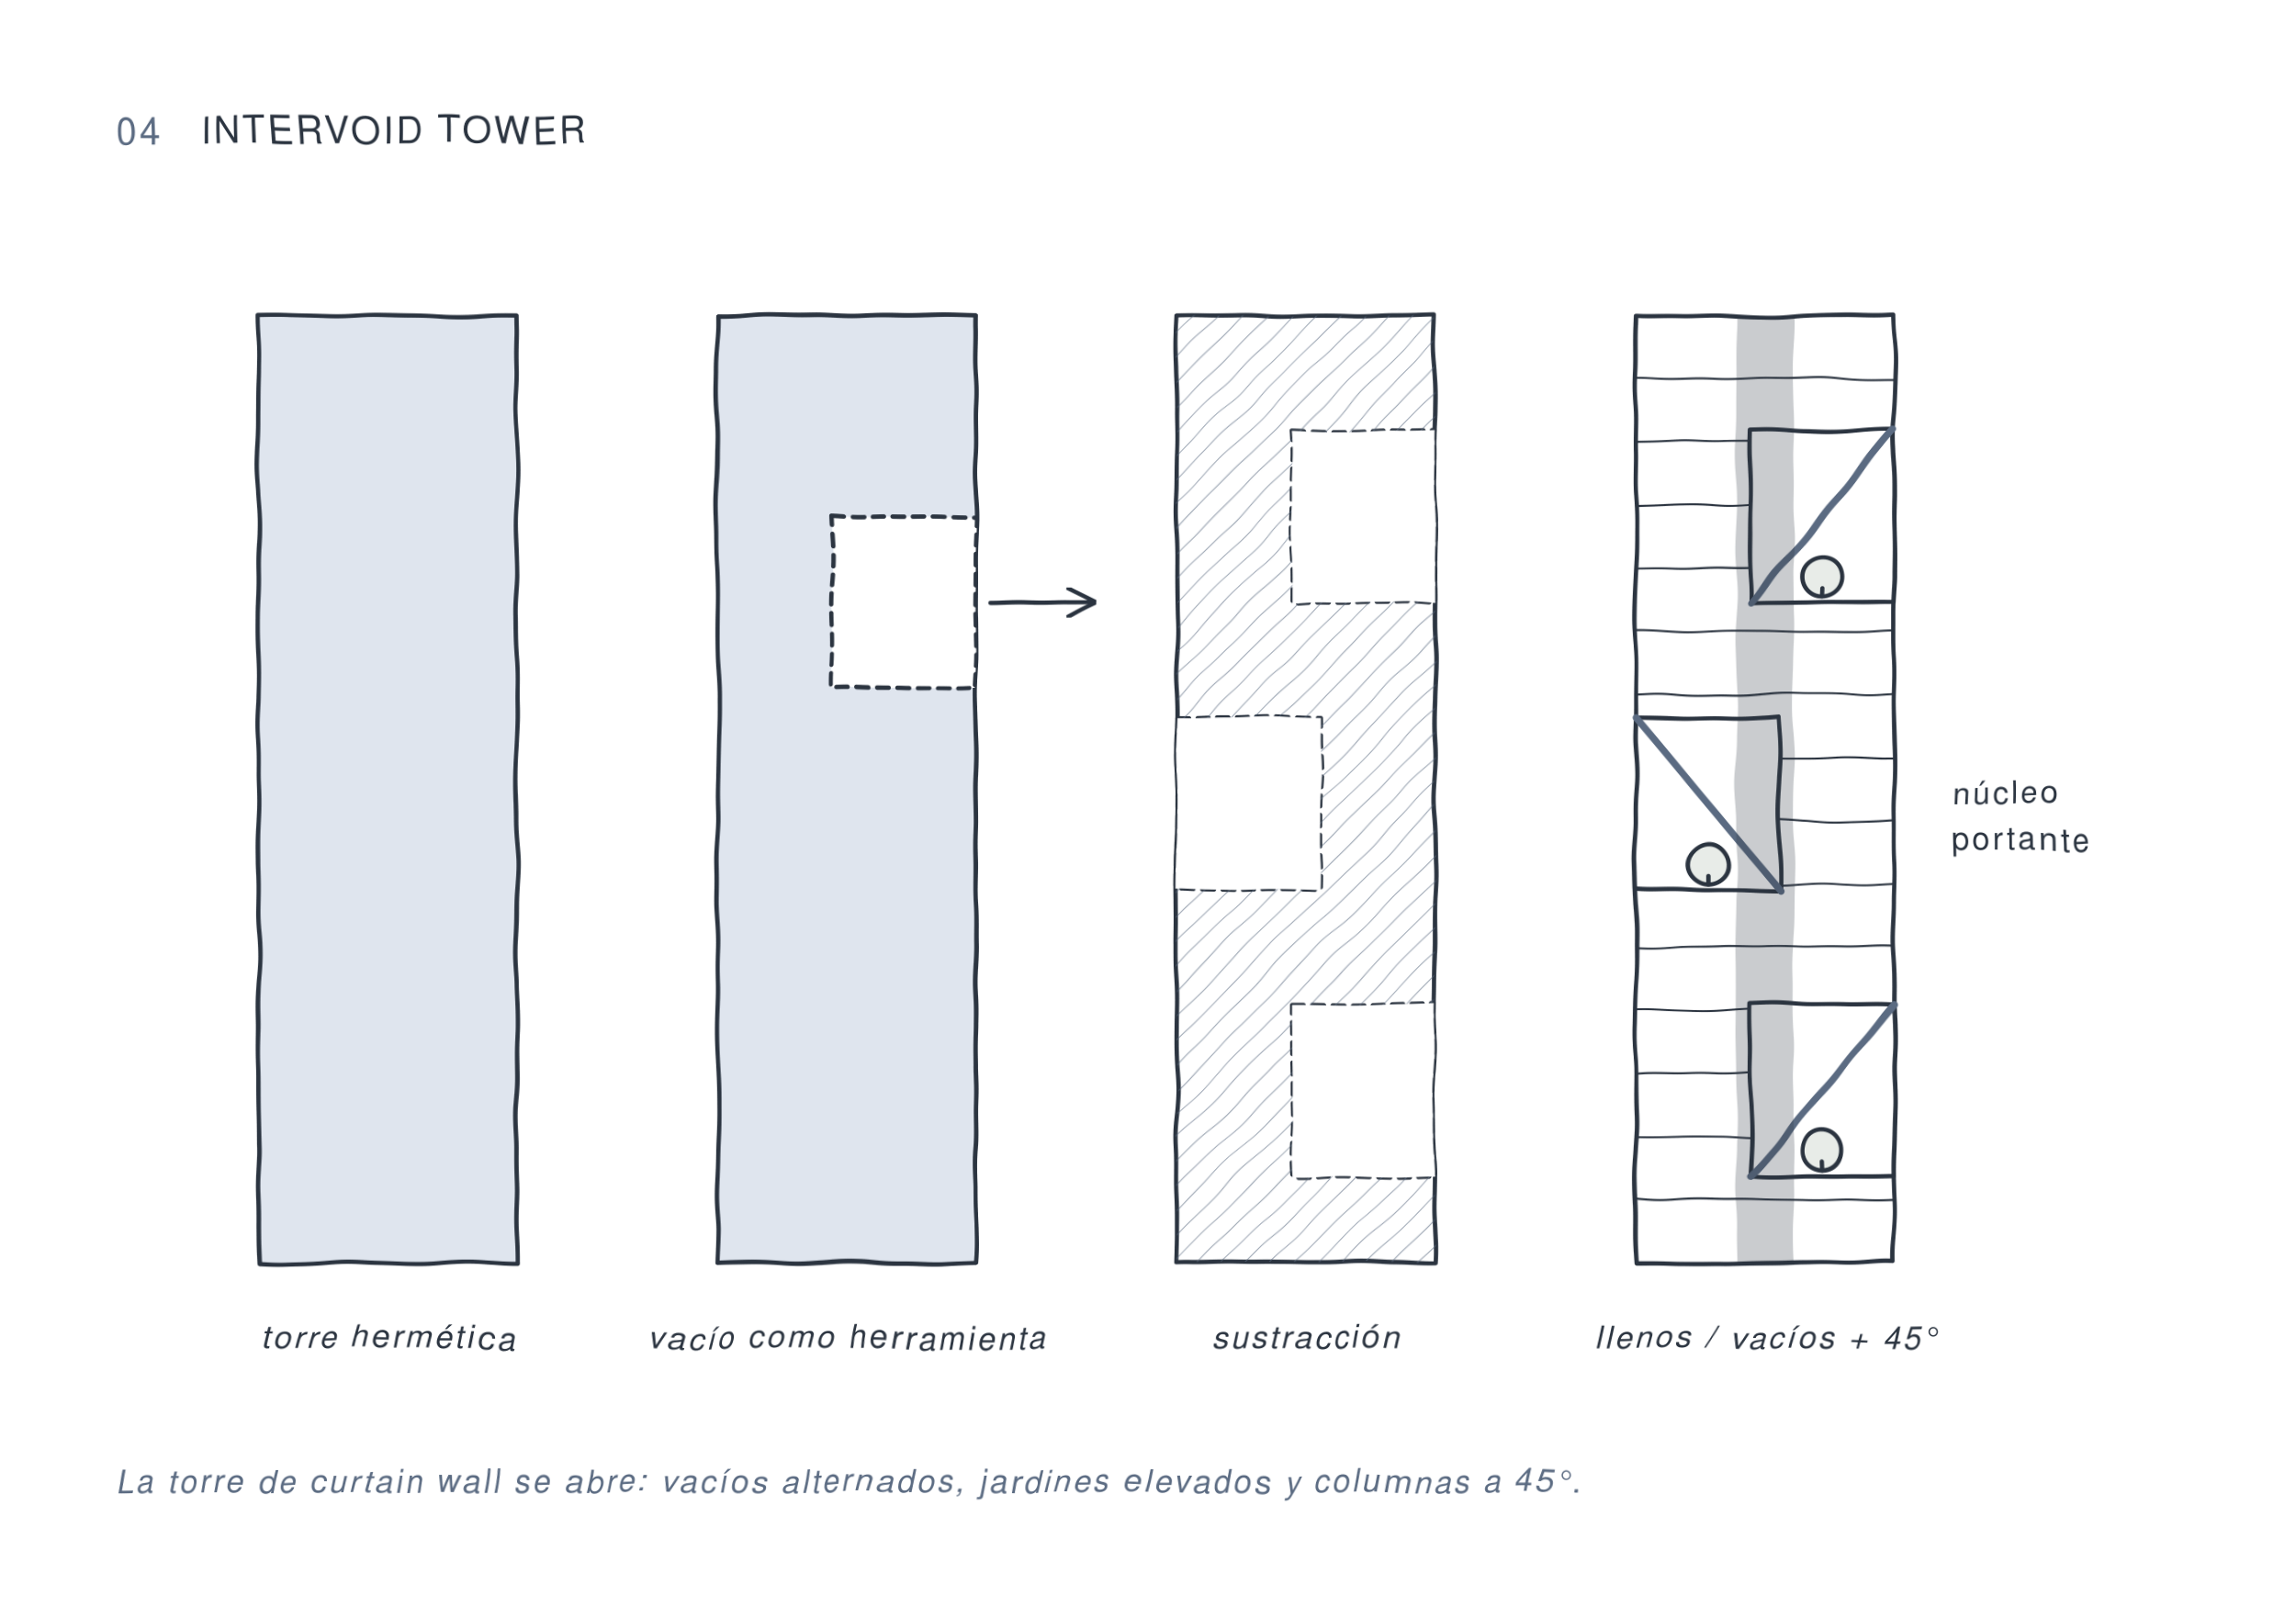
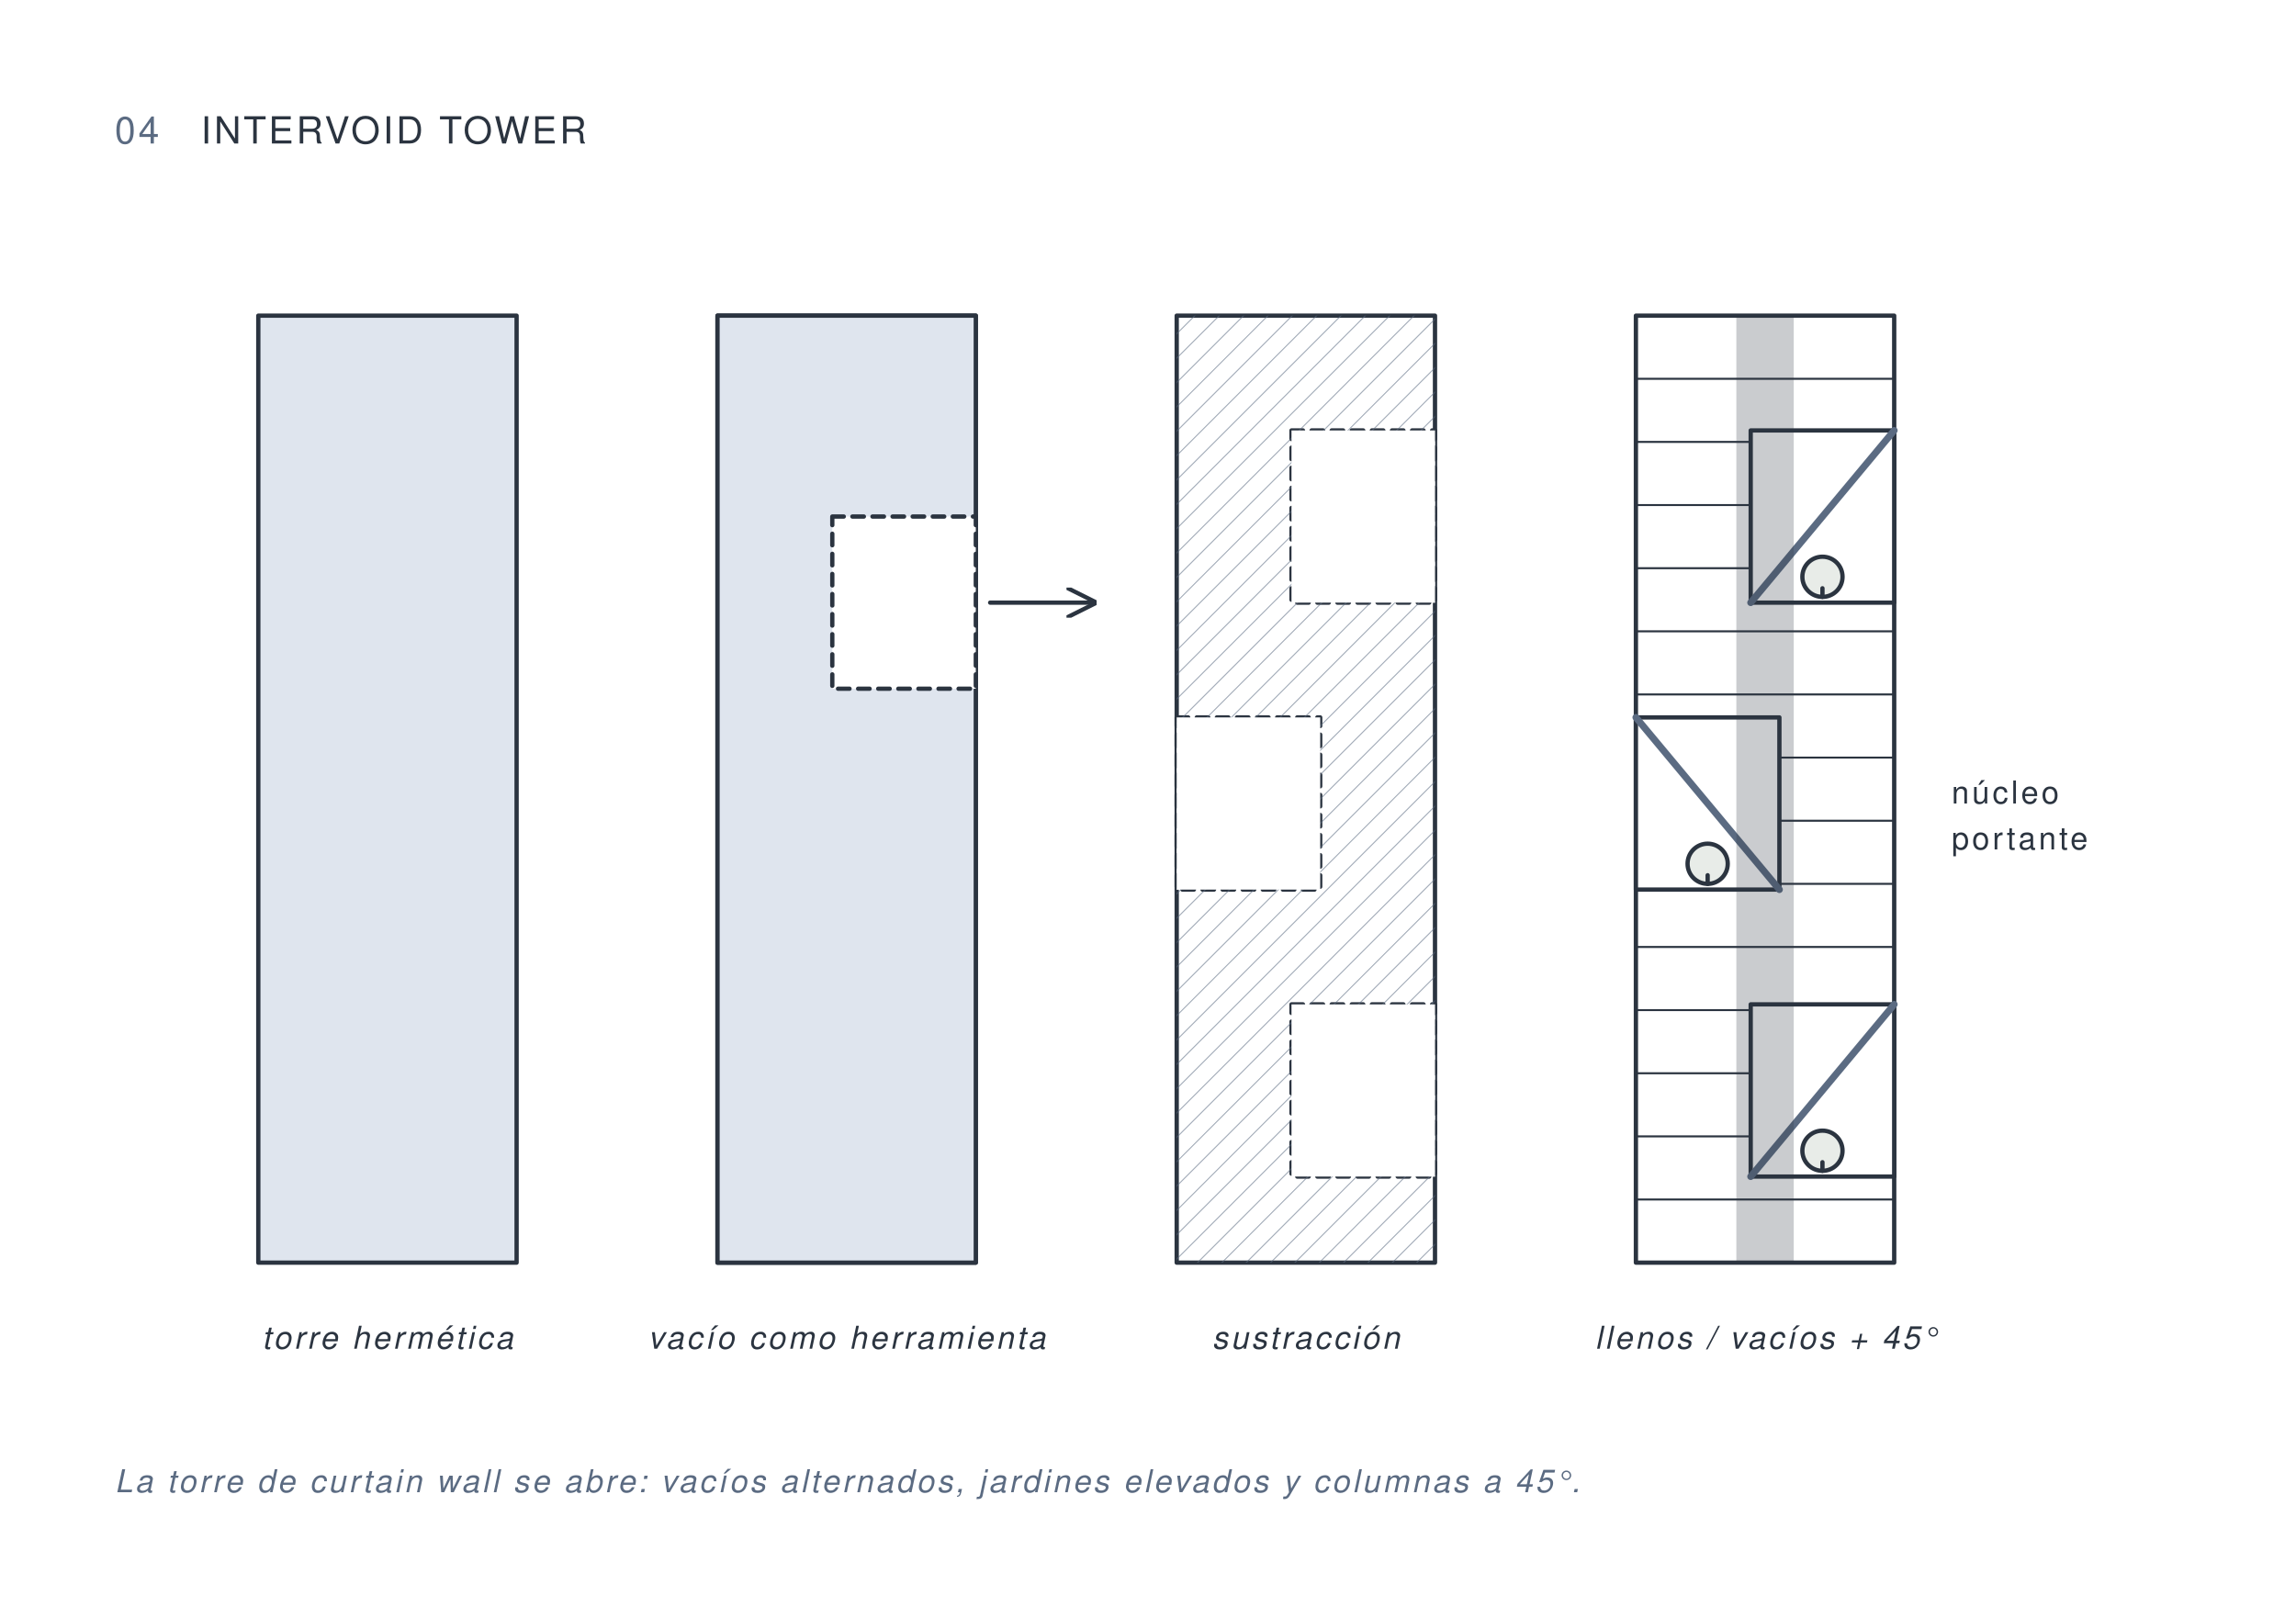
<svg xmlns="http://www.w3.org/2000/svg" viewBox="0 0 800 560" width="1600" height="1120">
  <defs>
    <filter id="h" x="-5%" y="-5%" width="110%" height="110%">
      <feTurbulence type="fractalNoise" baseFrequency="0.035" numOctaves="2" seed="6" />
      <feDisplacementMap in="SourceGraphic" scale="2.6" />
    </filter>
    <marker id="a" viewBox="0 0 10 10" refX="8" refY="5" markerWidth="7" markerHeight="7" orient="auto">
      <path d="M0,0 L10,5 L0,10" fill="none" stroke="#2b3440" stroke-width="1.4" />
    </marker>
    <pattern id="d" width="6" height="6" patternUnits="userSpaceOnUse" patternTransform="rotate(45)">
      <line x1="0" y1="0" x2="0" y2="6" stroke="#5b6b82" stroke-width=".7" opacity=".55" />
    </pattern>
  </defs>
  <rect width="800" height="560" fill="#fff" />
-   <g font-family="Helvetica, Arial, sans-serif" fill="none" stroke="#2b3440" stroke-width="1.5" stroke-linecap="round" stroke-linejoin="round" filter="url(#h)">
+   <g font-family="Helvetica, Arial, sans-serif" fill="none" stroke="#2b3440" stroke-width="1.5" stroke-linecap="round" stroke-linejoin="round">
    <text x="40" y="50" font-size="13" fill="#5b6b82" stroke="none" text-anchor="start" letter-spacing="1">04</text>
    <text x="70" y="50" font-size="13" fill="#2b3440" stroke="none" text-anchor="start" letter-spacing="1">INTERVOID TOWER</text>
    <rect x="90" y="110" width="90" height="330" fill="#dfe5ee" />
    <text x="135" y="470" font-size="11" fill="#2b3440" stroke="none" text-anchor="middle" letter-spacing="1" font-style="italic">torre hermética</text>
    <rect x="250" y="110" width="90" height="330" fill="#fff" />
    <text x="295" y="470" font-size="11" fill="#2b3440" stroke="none" text-anchor="middle" letter-spacing="1" font-style="italic">vacío como herramienta</text>
    <rect x="410" y="110" width="90" height="330" fill="#fff" />
    <text x="455" y="470" font-size="11" fill="#2b3440" stroke="none" text-anchor="middle" letter-spacing="1" font-style="italic">sustracción</text>
    <rect x="570" y="110" width="90" height="330" fill="#fff" />
    <text x="615" y="470" font-size="11" fill="#2b3440" stroke="none" text-anchor="middle" letter-spacing="1" font-style="italic">llenos / vacíos + 45°</text>
    <rect x="250" y="110" width="90" height="330" fill="#dfe5ee" />
    <rect x="290" y="180" width="50" height="60" stroke-dasharray="4 3" fill="#fff" />
    <path d="M345 210 L380 210" marker-end="url(#a)" />
    <rect x="450" y="150" width="50" height="60" fill="#fff" stroke-dasharray="4 3" />
    <rect x="410" y="250" width="50" height="60" fill="#fff" stroke-dasharray="4 3" />
    <rect x="450" y="350" width="50" height="60" fill="#fff" stroke-dasharray="4 3" />
    <rect x="410" y="110" width="90" height="330" fill="url(#d)" stroke="none" />
    <rect x="450" y="150" width="50" height="60" fill="#fff" stroke="none" />
    <rect x="410" y="250" width="50" height="60" fill="#fff" stroke="none" />
    <rect x="450" y="350" width="50" height="60" fill="#fff" stroke="none" />
    <line x1="570" y1="110" x2="660" y2="110" stroke-width=".7" />
    <line x1="570" y1="132" x2="660" y2="132" stroke-width=".7" />
    <line x1="570" y1="154" x2="660" y2="154" stroke-width=".7" />
    <line x1="570" y1="176" x2="660" y2="176" stroke-width=".7" />
    <line x1="570" y1="198" x2="660" y2="198" stroke-width=".7" />
    <line x1="570" y1="220" x2="660" y2="220" stroke-width=".7" />
    <line x1="570" y1="242" x2="660" y2="242" stroke-width=".7" />
    <line x1="570" y1="264" x2="660" y2="264" stroke-width=".7" />
    <line x1="570" y1="286" x2="660" y2="286" stroke-width=".7" />
    <line x1="570" y1="308" x2="660" y2="308" stroke-width=".7" />
    <line x1="570" y1="330" x2="660" y2="330" stroke-width=".7" />
    <line x1="570" y1="352" x2="660" y2="352" stroke-width=".7" />
    <line x1="570" y1="374" x2="660" y2="374" stroke-width=".7" />
    <line x1="570" y1="396" x2="660" y2="396" stroke-width=".7" />
    <line x1="570" y1="418" x2="660" y2="418" stroke-width=".7" />
    <line x1="570" y1="440" x2="660" y2="440" stroke-width=".7" />
    <rect x="610" y="150" width="50" height="60" fill="#fff" />
    <line x1="610" y1="210" x2="660" y2="150" stroke="#5b6b82" stroke-width="2.4" />
    <circle cx="635" cy="201" r="7" fill="#e8ece8" />
    <line x1="635" y1="208" x2="635" y2="205" />
    <rect x="570" y="250" width="50" height="60" fill="#fff" />
    <line x1="620" y1="310" x2="570" y2="250" stroke="#5b6b82" stroke-width="2.4" />
    <circle cx="595" cy="301" r="7" fill="#e8ece8" />
    <line x1="595" y1="308" x2="595" y2="305" />
    <rect x="610" y="350" width="50" height="60" fill="#fff" />
    <line x1="610" y1="410" x2="660" y2="350" stroke="#5b6b82" stroke-width="2.4" />
    <circle cx="635" cy="401" r="7" fill="#e8ece8" />
    <line x1="635" y1="408" x2="635" y2="405" />
    <rect x="605" y="110" width="20" height="330" fill="#2b3440" opacity=".25" stroke="none" />
    <text x="680" y="280" font-size="11" fill="#2b3440" stroke="none" text-anchor="start" letter-spacing="1">núcleo</text>
    <text x="680" y="296" font-size="11" fill="#2b3440" stroke="none" text-anchor="start" letter-spacing="1">portante</text>
    <text x="40" y="520" font-size="11" fill="#5b6b82" stroke="none" text-anchor="start" letter-spacing="1" font-style="italic">La torre de curtain wall se abre: vacíos alternados, jardines elevados y columnas a 45°.</text>
  </g>
</svg>
